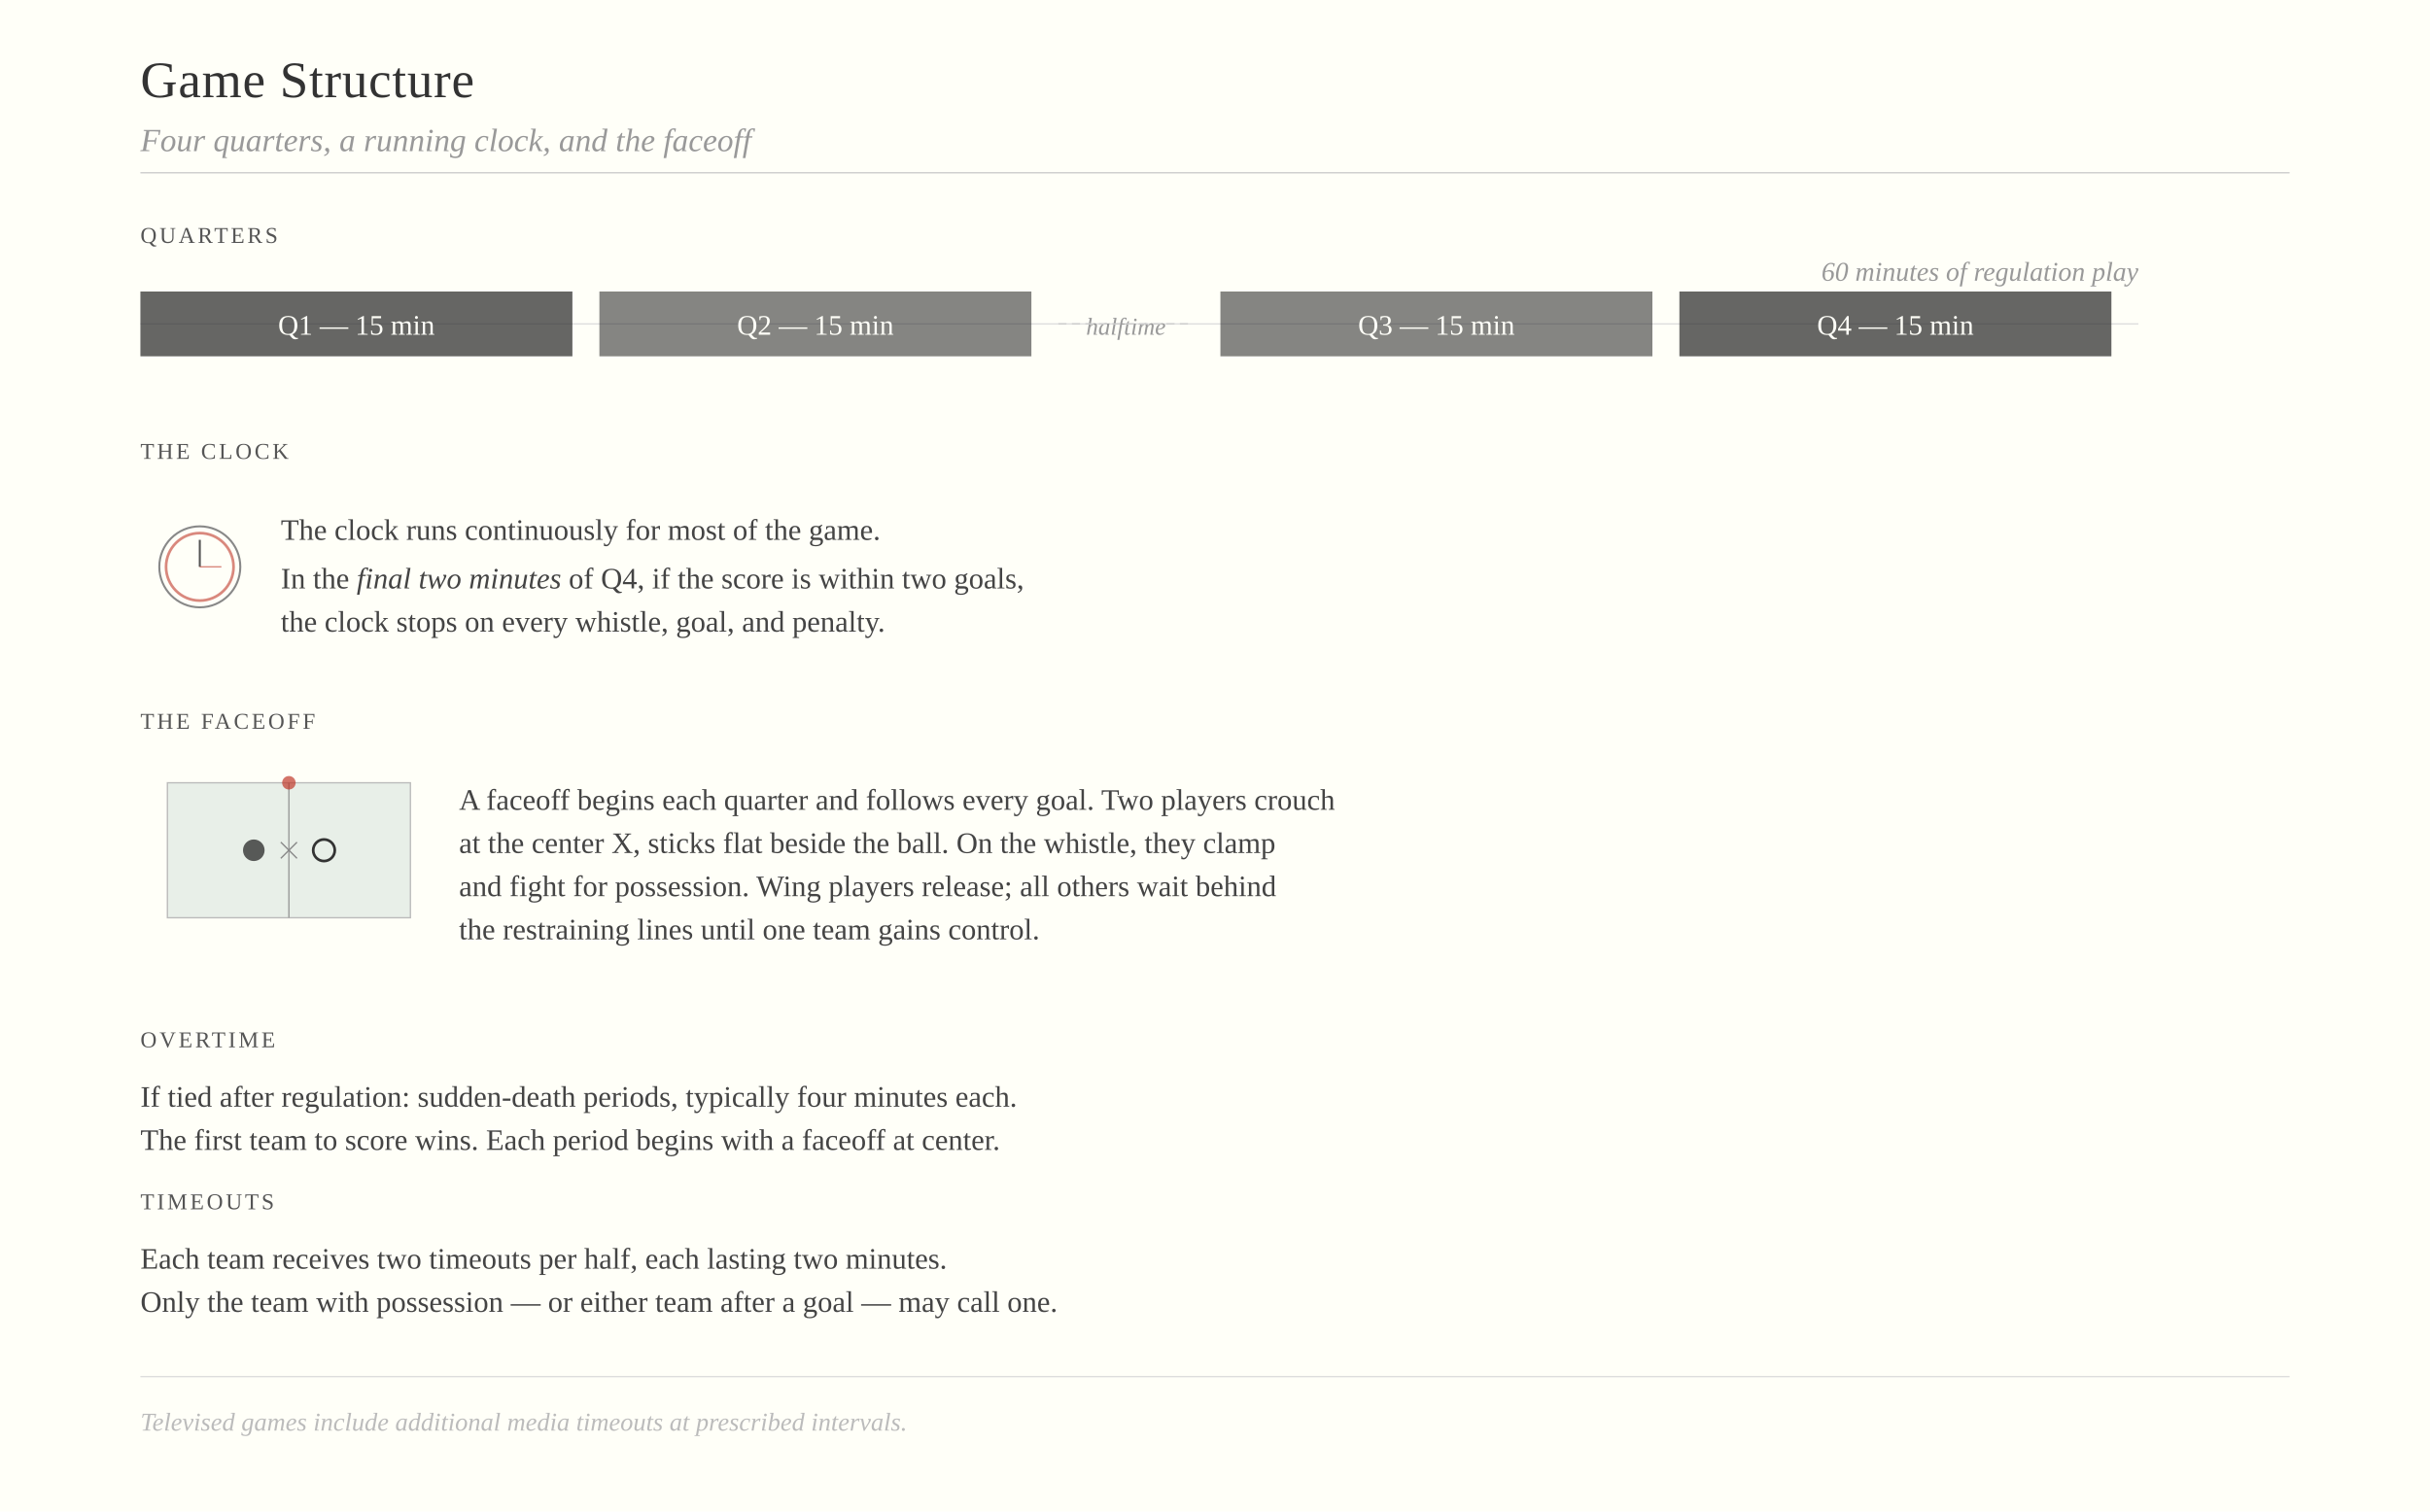
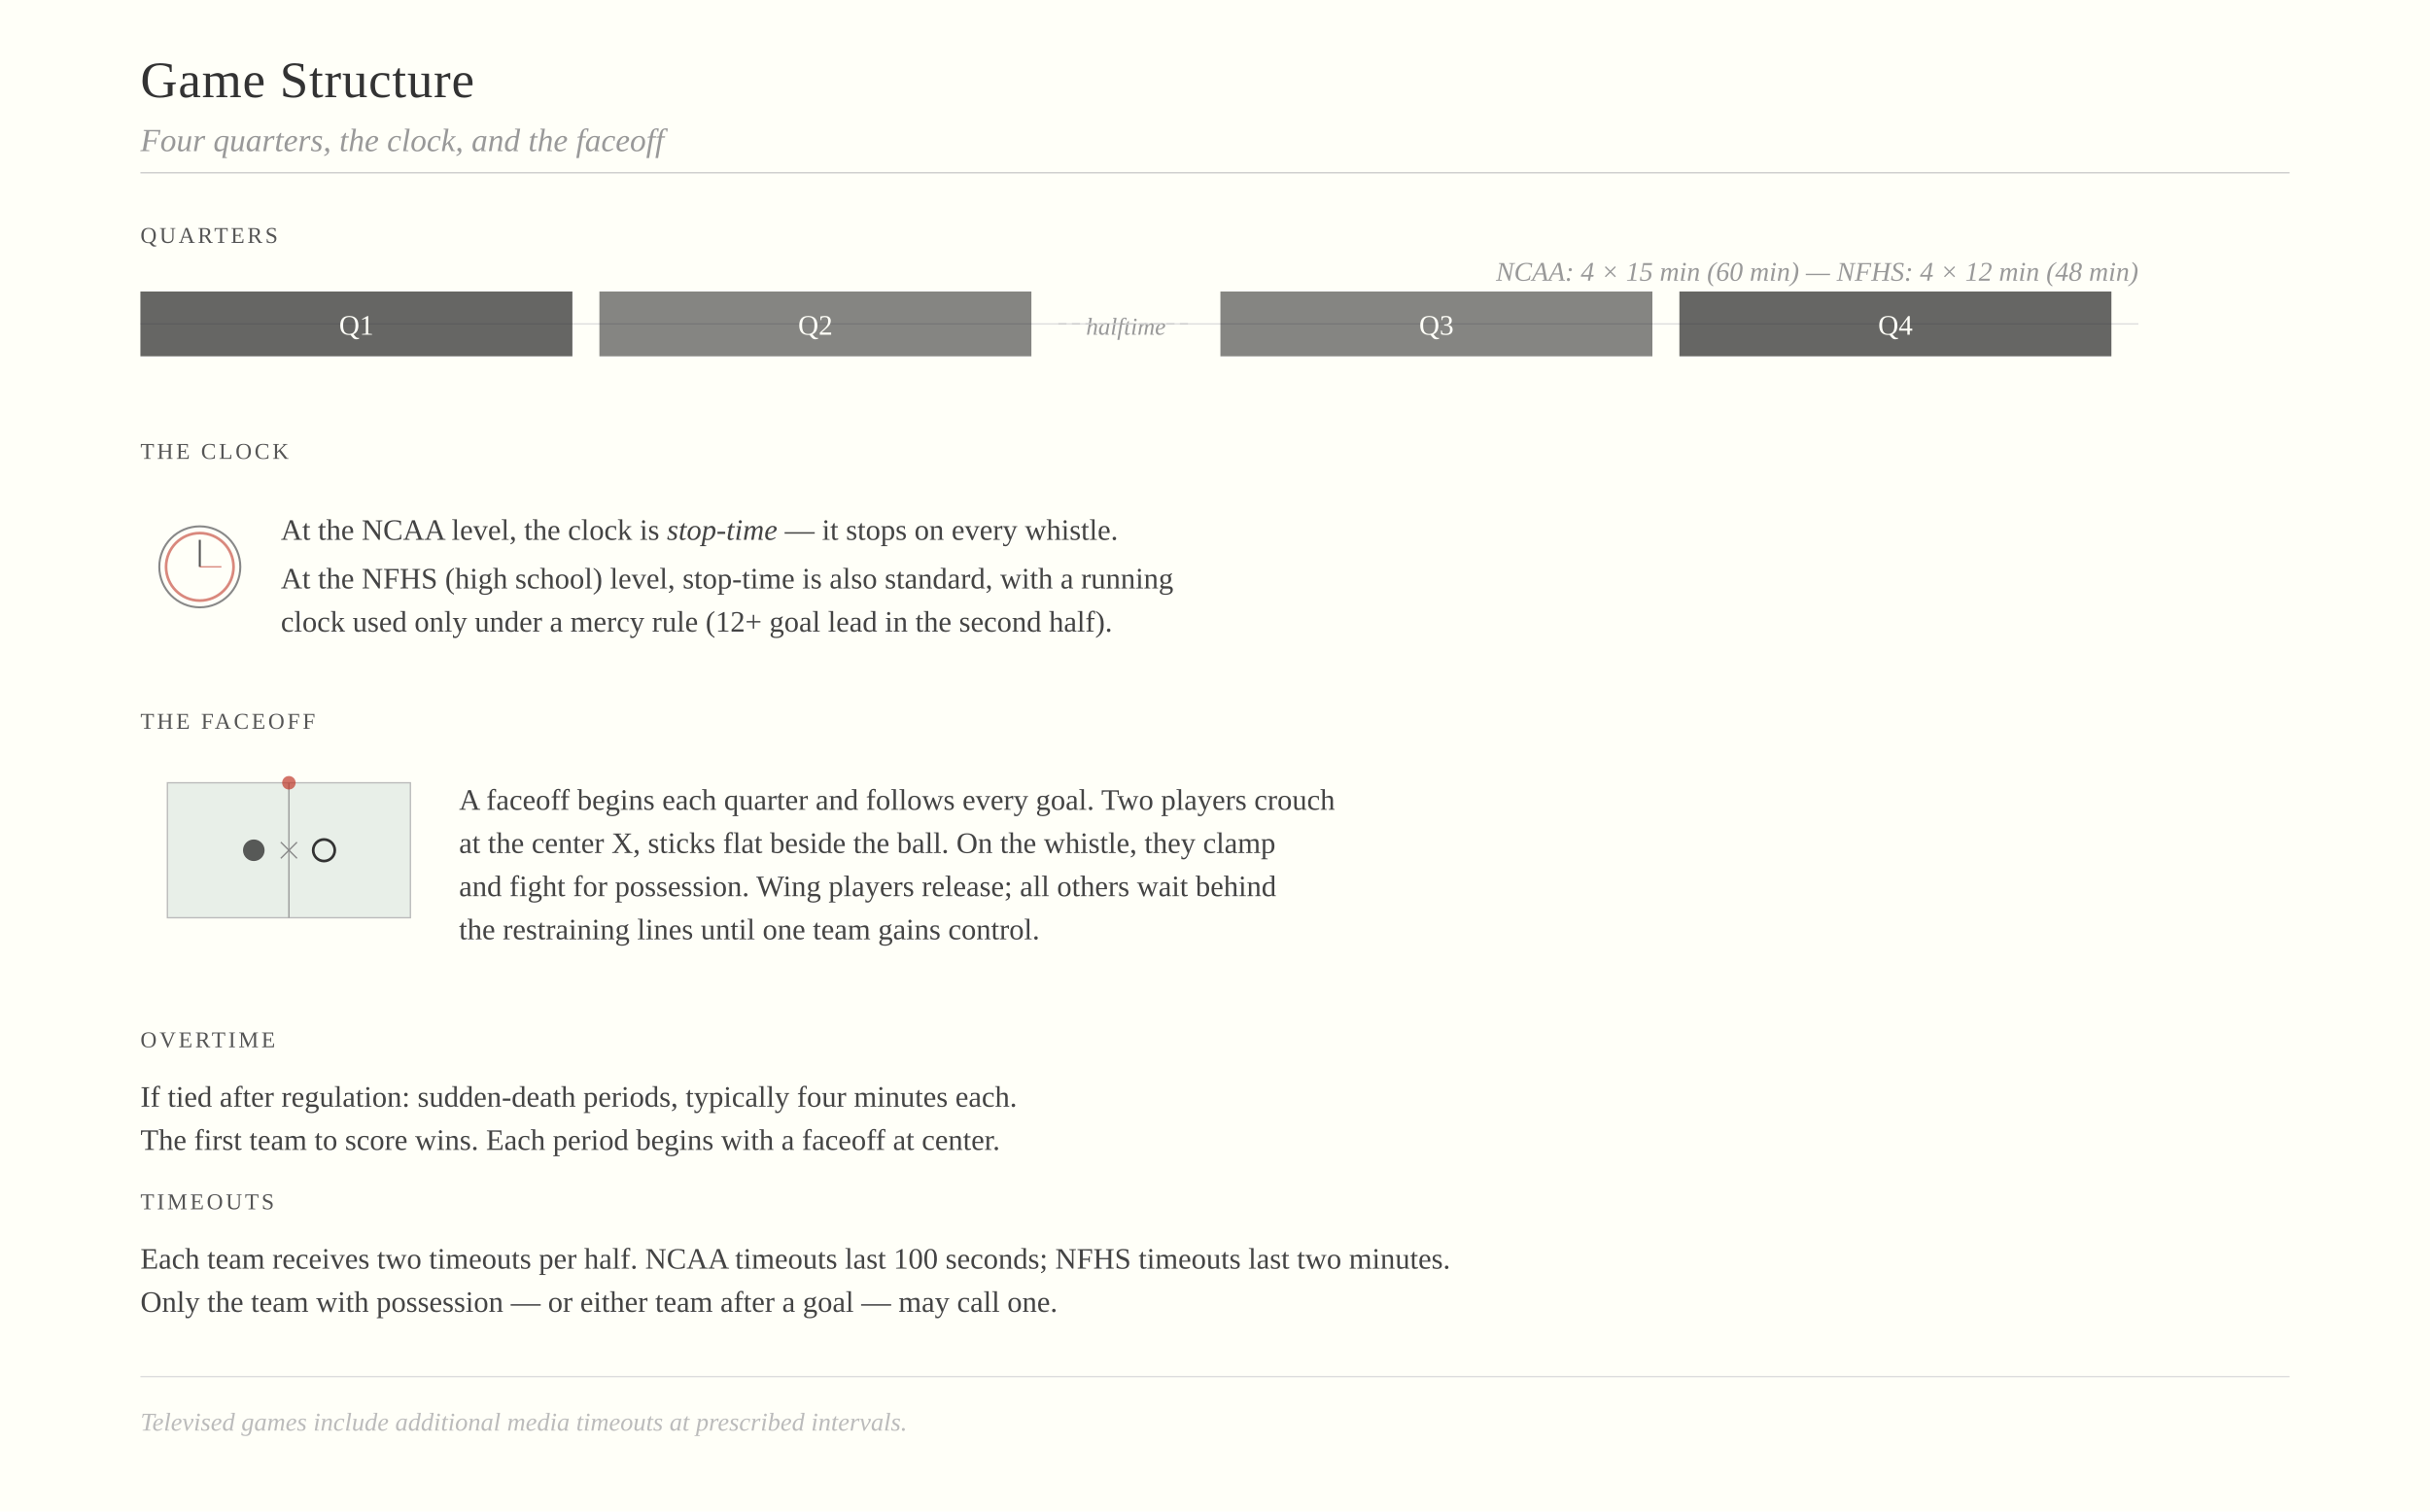
<svg xmlns="http://www.w3.org/2000/svg" viewBox="0 0 900 560" font-family="Georgia, 'Times New Roman', serif">
  <defs>
    <style>
      @keyframes fadeIn { from { opacity: 0; } to { opacity: 1; } }
      @keyframes slideIn { from { opacity: 0; transform: translateX(-10px); } to { opacity: 1; transform: translateX(0); } }
      @keyframes clockSweep { from { stroke-dashoffset: 94; } to { stroke-dashoffset: 0; } }
      @keyframes faceoffClamp { 0%, 100% { transform: translateX(0); } 40% { transform: translateX(-6px); } 60% { transform: translateX(6px); } }
      @keyframes ballLift { 0%, 100% { cy: 5; } 40% { cy: -8; } }
    </style>
  </defs>
  <rect width="900" height="560" fill="#fffff8" />
  <text x="52" y="36" font-size="19" fill="#333" font-weight="400" style="animation: fadeIn 0.8s ease" letter-spacing="0.3">Game Structure</text>
-   <text x="52" y="56" font-size="12" fill="#999" font-style="italic">Four quarters, a running clock, and the faceoff</text>
+   <text x="52" y="56" font-size="12" fill="#999" font-style="italic">Four quarters, the clock, and the faceoff</text>
  <line x1="52" y1="64" x2="848" y2="64" stroke="#ccc" stroke-width="0.5" />
  <g transform="translate(52, 90)" style="animation: fadeIn 0.6s ease 0.2s both">
    <text x="0" y="0" font-size="12" fill="#555" font-variant="small-caps" letter-spacing="1">quarters</text>
    <line x1="0" y1="30" x2="740" y2="30" stroke="#ddd" stroke-width="0.5" />
    <rect x="0" y="18" width="160" height="24" fill="#333" opacity="0.75" style="animation: slideIn 0.5s ease 0.3s both" />
-     <text x="80" y="34" text-anchor="middle" fill="#fffff8" font-size="10.5">Q1 — 15 min</text>
+     <text x="80" y="34" text-anchor="middle" fill="#fffff8" font-size="10.5">Q1</text>
    <rect x="170" y="18" width="160" height="24" fill="#333" opacity="0.6" style="animation: slideIn 0.5s ease 0.5s both" />
-     <text x="250" y="34" text-anchor="middle" fill="#fffff8" font-size="10.5">Q2 — 15 min</text>
+     <text x="250" y="34" text-anchor="middle" fill="#fffff8" font-size="10.5">Q2</text>
    <text x="365" y="34" text-anchor="middle" font-size="9" fill="#999" font-style="italic" style="animation: fadeIn 0.5s ease 0.7s both">halftime</text>
    <line x1="340" y1="30" x2="390" y2="30" stroke="#ccc" stroke-width="0.5" stroke-dasharray="3 2" />
    <rect x="400" y="18" width="160" height="24" fill="#333" opacity="0.6" style="animation: slideIn 0.5s ease 0.9s both" />
-     <text x="480" y="34" text-anchor="middle" fill="#fffff8" font-size="10.5">Q3 — 15 min</text>
+     <text x="480" y="34" text-anchor="middle" fill="#fffff8" font-size="10.5">Q3</text>
    <rect x="570" y="18" width="160" height="24" fill="#333" opacity="0.75" style="animation: slideIn 0.5s ease 1.1s both" />
-     <text x="650" y="34" text-anchor="middle" fill="#fffff8" font-size="10.5">Q4 — 15 min</text>
-     <text x="740" y="14" text-anchor="end" font-size="10" fill="#999" font-style="italic">60 minutes of regulation play</text>
+     <text x="650" y="34" text-anchor="middle" fill="#fffff8" font-size="10.5">Q4</text>
+     <text x="740" y="14" text-anchor="end" font-size="10" fill="#999" font-style="italic">NCAA: 4 × 15 min (60 min) — NFHS: 4 × 12 min (48 min)</text>
  </g>
  <g transform="translate(52, 170)" style="animation: fadeIn 0.8s ease 0.6s both">
    <text x="0" y="0" font-size="12" fill="#555" font-variant="small-caps" letter-spacing="1">the clock</text>
    <circle cx="22" cy="40" r="15" fill="none" stroke="#888" stroke-width="0.75" />
    <circle cx="22" cy="40" r="12.5" fill="none" stroke="#c0392b" stroke-width="1" stroke-dasharray="94" stroke-linecap="round" transform="rotate(-90 22 40)" opacity="0.6">
      <animate attributeName="stroke-dashoffset" from="94" to="0" dur="5s" repeatCount="indefinite" />
    </circle>
    <line x1="22" y1="40" x2="22" y2="30" stroke="#555" stroke-width="0.75" />
    <line x1="22" y1="40" x2="30" y2="40" stroke="#c0392b" stroke-width="0.5" opacity="0.6" />
-     <text x="52" y="30" font-size="11" fill="#444">The clock runs continuously for most of the game.</text>
-     <text x="52" y="48" font-size="11" fill="#444">In the <tspan font-style="italic">final two minutes</tspan> of Q4, if the score is within two goals,</text>
-     <text x="52" y="64" font-size="11" fill="#444">the clock stops on every whistle, goal, and penalty.</text>
+     <text x="52" y="30" font-size="11" fill="#444">At the NCAA level, the clock is <tspan font-style="italic">stop-time</tspan> — it stops on every whistle.</text>
+     <text x="52" y="48" font-size="11" fill="#444">At the NFHS (high school) level, stop-time is also standard, with a running</text>
+     <text x="52" y="64" font-size="11" fill="#444">clock used only under a mercy rule (12+ goal lead in the second half).</text>
  </g>
  <g transform="translate(52, 270)" style="animation: fadeIn 0.8s ease 1s both">
    <text x="0" y="0" font-size="12" fill="#555" font-variant="small-caps" letter-spacing="1">the faceoff</text>
    <g transform="translate(10, 20)">
      <rect x="0" y="0" width="90" height="50" fill="#e8efe8" stroke="#bbb" stroke-width="0.5" />
      <line x1="45" y1="0" x2="45" y2="50" stroke="#999" stroke-width="0.5" />
      <line x1="42" y1="22" x2="48" y2="28" stroke="#888" stroke-width="0.5" />
      <line x1="48" y1="22" x2="42" y2="28" stroke="#888" stroke-width="0.5" />
      <circle cx="32" cy="25" r="4" fill="#333" opacity="0.8">
        <animate attributeName="cx" values="32;26;32" dur="2.5s" repeatCount="indefinite" />
      </circle>
      <circle cx="58" cy="25" r="4" fill="none" stroke="#333" stroke-width="1">
        <animate attributeName="cx" values="58;64;58" dur="2.5s" repeatCount="indefinite" />
      </circle>
      <circle cx="45" r="2.5" fill="#c0392b" opacity="0.7">
        <animate attributeName="cy" values="25;14;25" dur="2.5s" repeatCount="indefinite" />
      </circle>
    </g>
    <text x="118" y="30" font-size="11" fill="#444">A faceoff begins each quarter and follows every goal. Two players crouch</text>
    <text x="118" y="46" font-size="11" fill="#444">at the center X, sticks flat beside the ball. On the whistle, they clamp</text>
    <text x="118" y="62" font-size="11" fill="#444">and fight for possession. Wing players release; all others wait behind</text>
    <text x="118" y="78" font-size="11" fill="#444">the restraining lines until one team gains control.</text>
  </g>
  <g transform="translate(52, 388)" style="animation: fadeIn 0.8s ease 1.3s both">
    <text x="0" y="0" font-size="12" fill="#555" font-variant="small-caps" letter-spacing="1">overtime</text>
    <text x="0" y="22" font-size="11" fill="#444">If tied after regulation: sudden-death periods, typically four minutes each.</text>
    <text x="0" y="38" font-size="11" fill="#444">The first team to score wins. Each period begins with a faceoff at center.</text>
  </g>
  <g transform="translate(52, 448)" style="animation: fadeIn 0.8s ease 1.6s both">
    <text x="0" y="0" font-size="12" fill="#555" font-variant="small-caps" letter-spacing="1">timeouts</text>
-     <text x="0" y="22" font-size="11" fill="#444">Each team receives two timeouts per half, each lasting two minutes.</text>
+     <text x="0" y="22" font-size="11" fill="#444">Each team receives two timeouts per half. NCAA timeouts last 100 seconds; NFHS timeouts last two minutes.</text>
    <text x="0" y="38" font-size="11" fill="#444">Only the team with possession — or either team after a goal — may call one.</text>
  </g>
  <line x1="52" y1="510" x2="848" y2="510" stroke="#ddd" stroke-width="0.5" />
  <text x="52" y="530" font-size="9.5" fill="#bbb" font-style="italic">Televised games include additional media timeouts at prescribed intervals.</text>
</svg>
